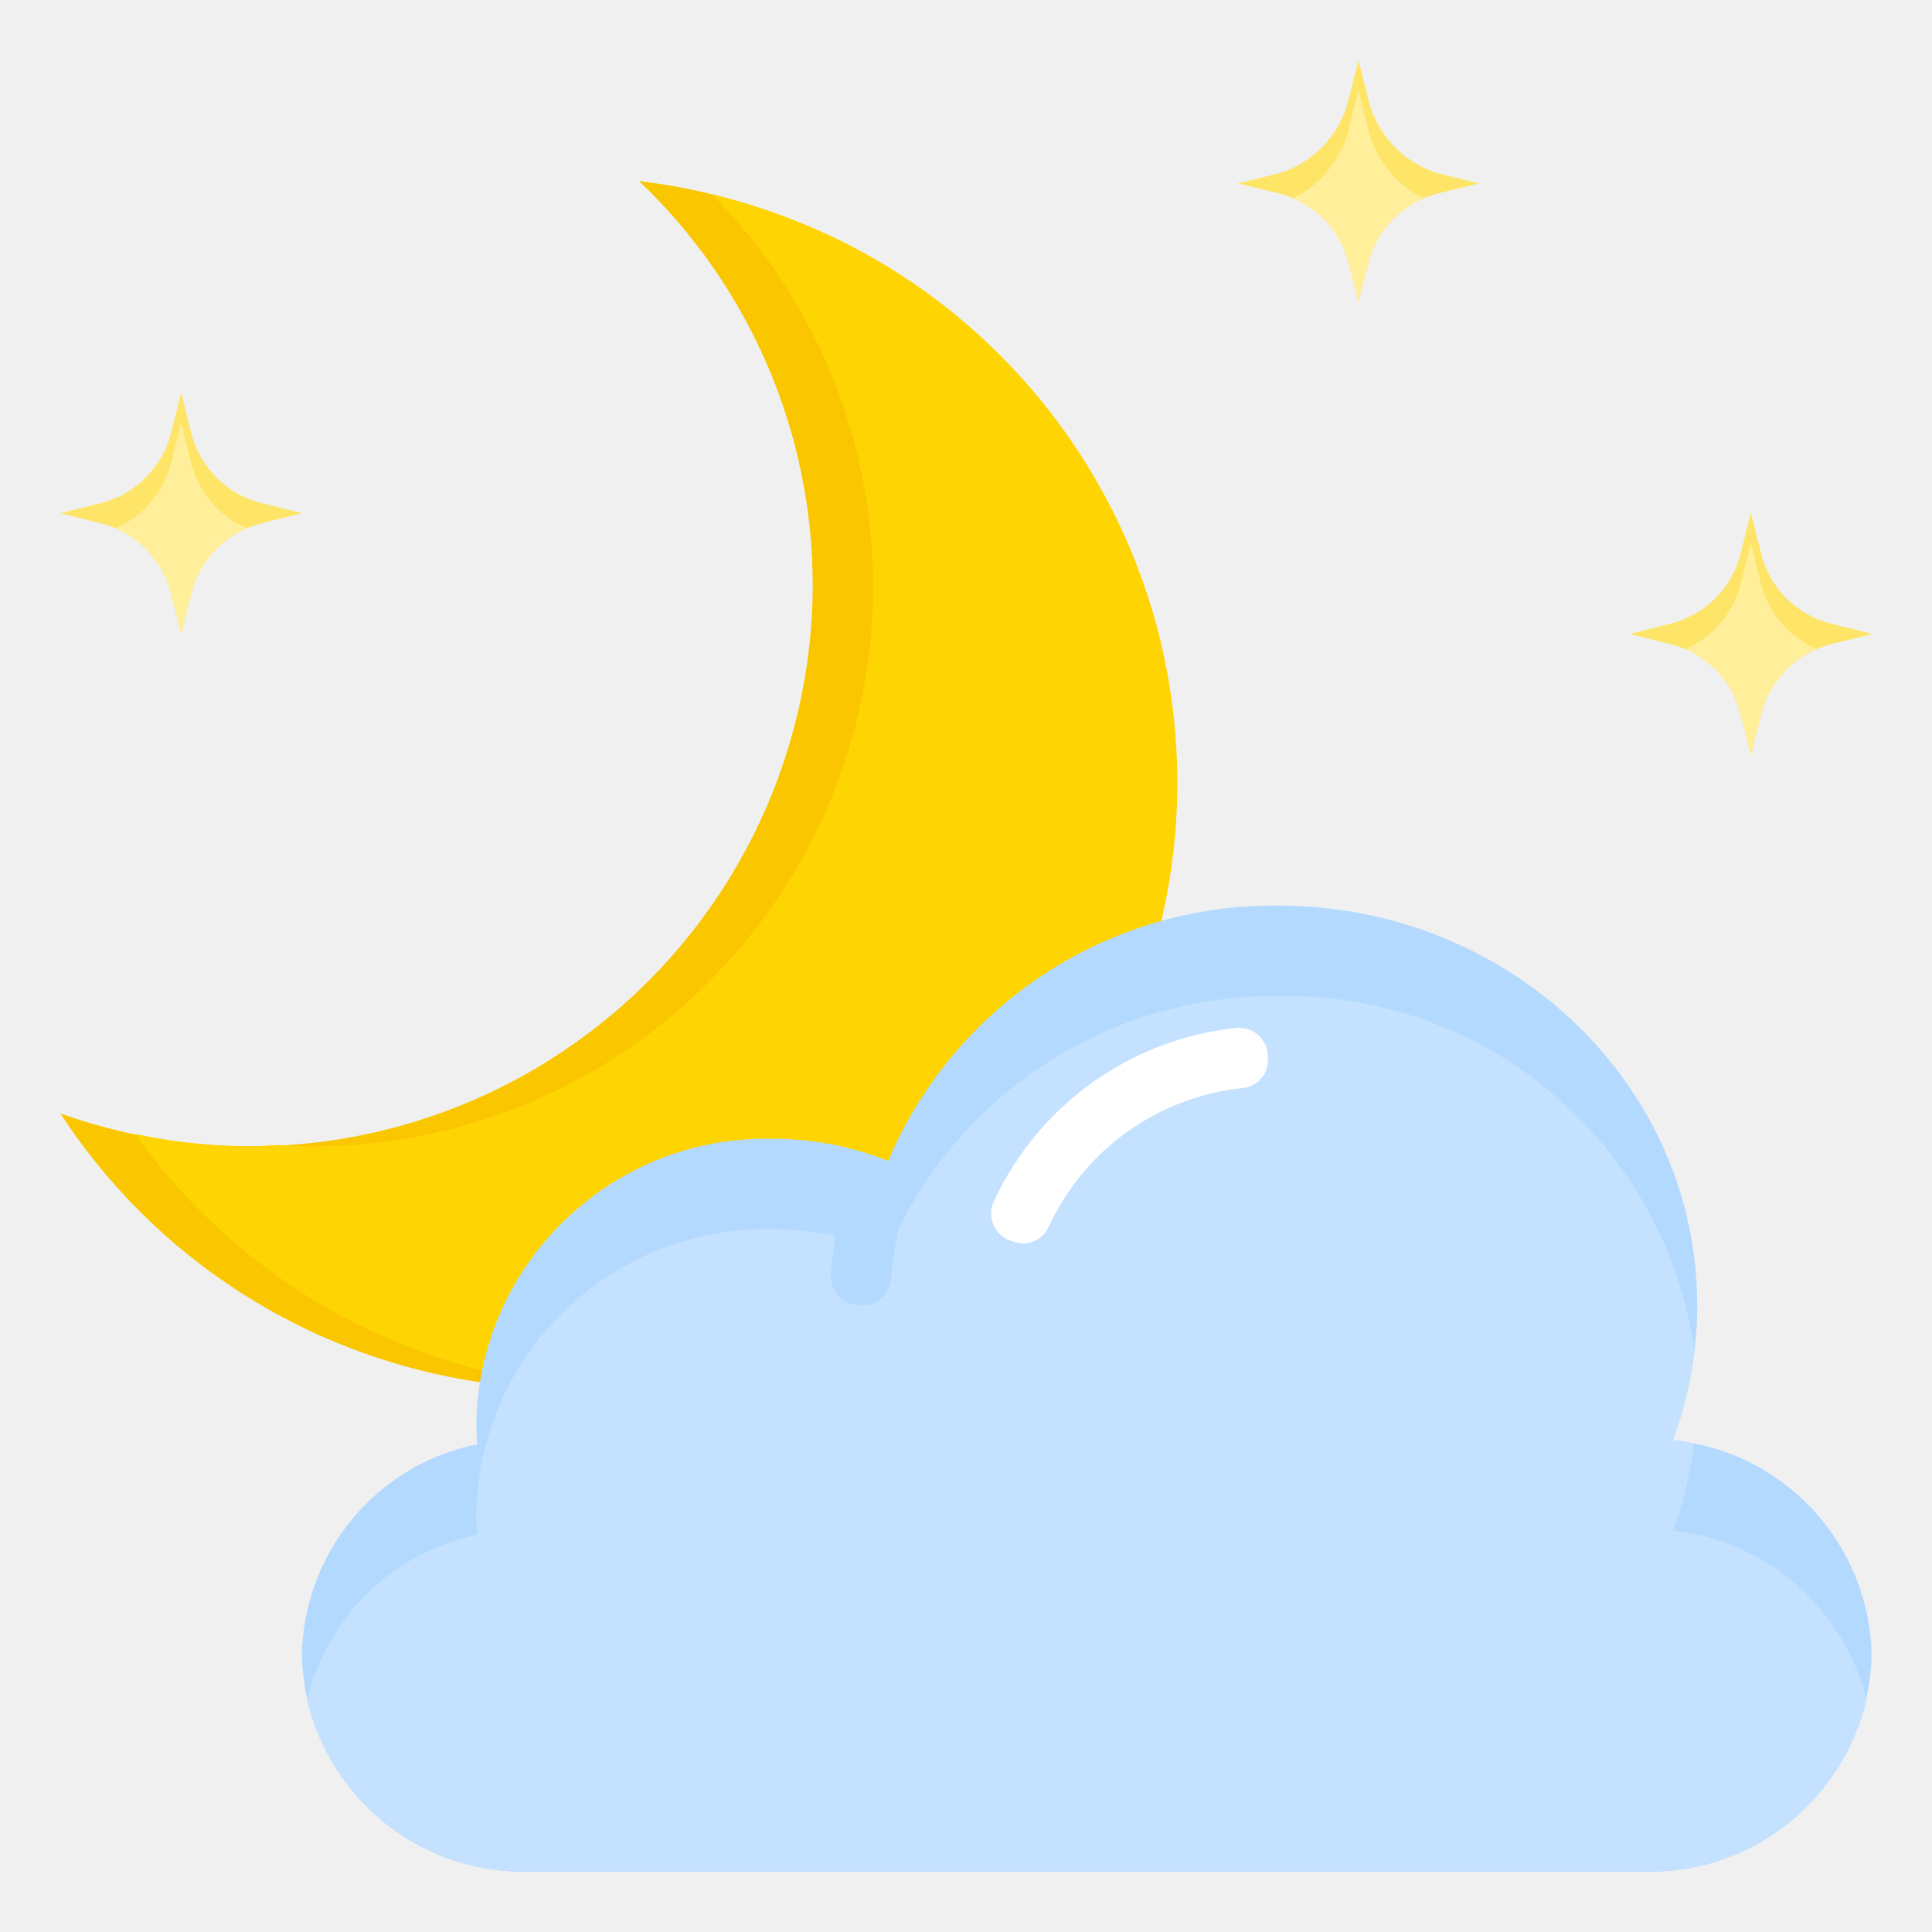
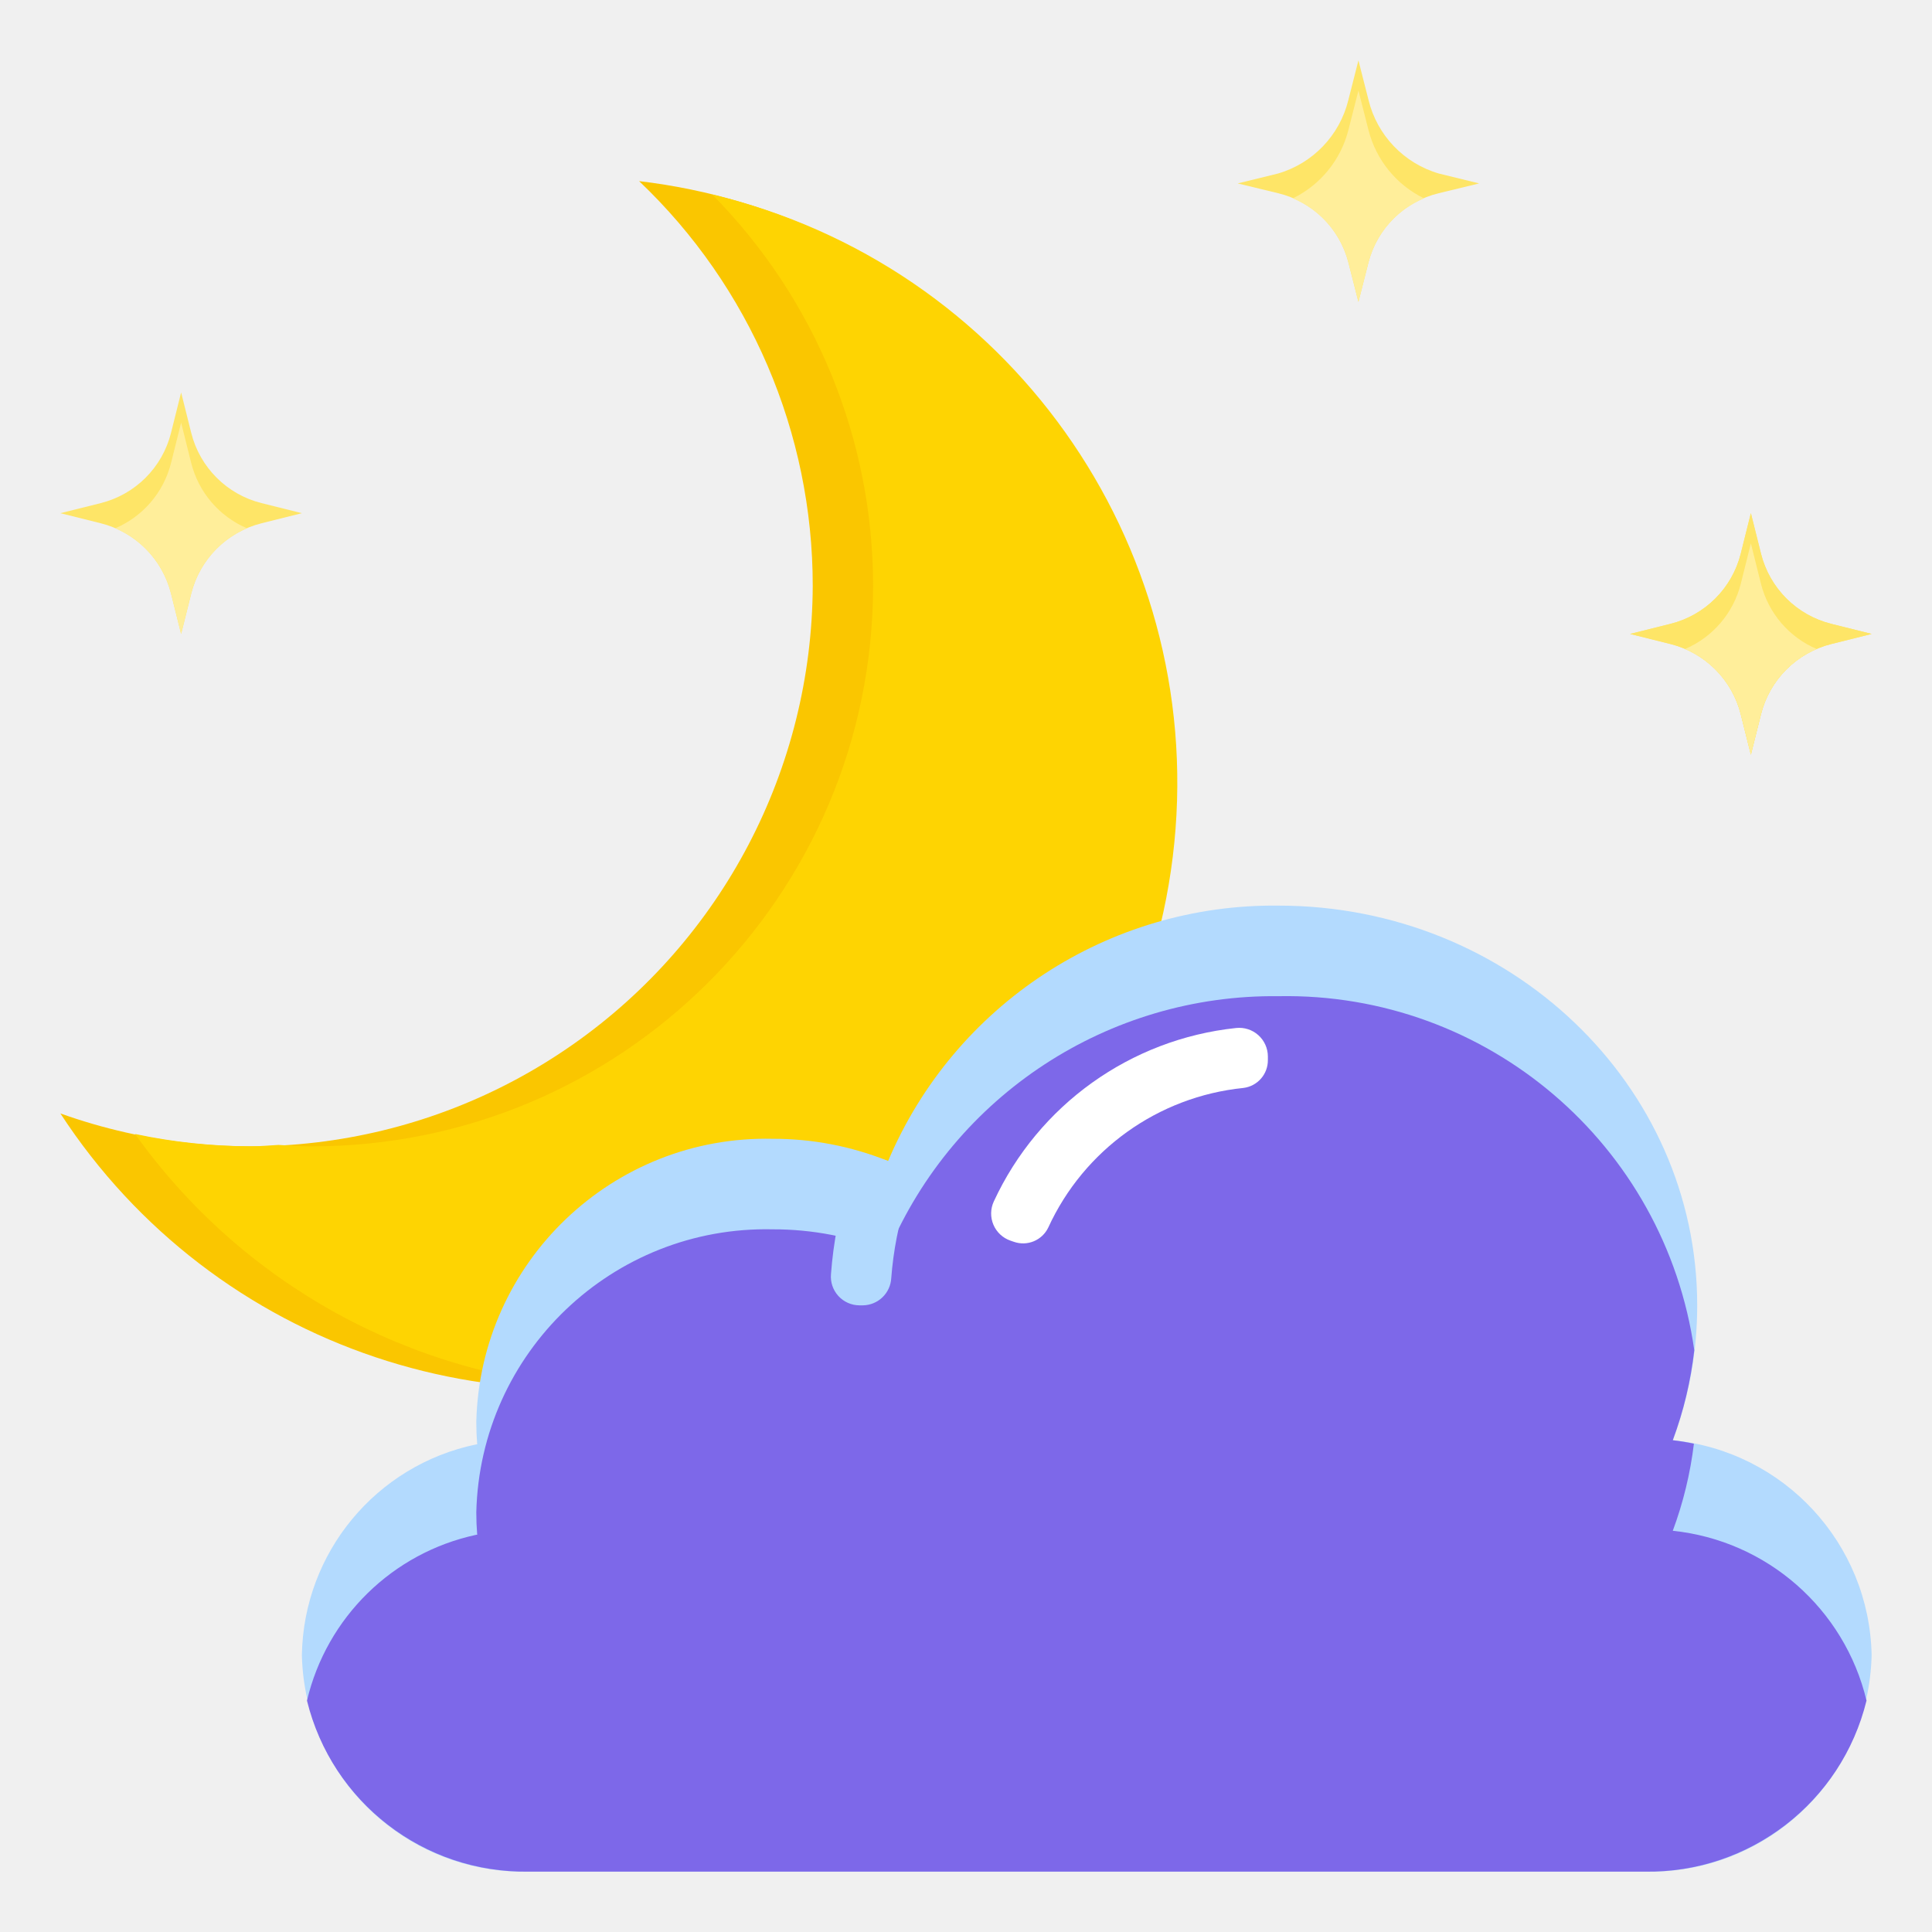
<svg xmlns="http://www.w3.org/2000/svg" height="512" viewBox="0 0 64 64" width="512">
  <g id="Layer_20" data-name="Layer 20">
    <path d="m2 36.884a18.642 18.642 0 0 0 24.923-17.47 18.48 18.48 0 0 0 -5.752-13.414 20.069 20.069 0 1 1 -19.171 30.884z" fill="#fac600" />
    <path d="m19.648 45.961a20.035 20.035 0 0 0 3.946-39.516 18.446 18.446 0 0 1 5.329 12.969 18.59 18.59 0 0 1 -18.623 18.56c-.362 0-.717-.026-1.075-.047-.308.016-.612.047-.925.047a18.691 18.691 0 0 1 -3.826-.409 20.111 20.111 0 0 0 15.174 8.396z" fill="#fed402" />
    <path d="m29.42 38.46a13.871 13.871 0 0 1 12.936-8.46c7.658 0 13.866 5.928 13.866 13.241a12.681 12.681 0 0 1 -.809 4.468 7.3 7.3 0 0 1 6.587 7.119 7.347 7.347 0 0 1 -7.511 7.172h-36.978a7.347 7.347 0 0 1 -7.511-7.172 7.253 7.253 0 0 1 5.777-6.981h.031q-.03-.367-.03-.742a9.608 9.608 0 0 1 9.822-9.381 10.178 10.178 0 0 1 3.822.737z" fill="#b3dafe" />
-     <path d="m10.169 56.336a7.44 7.44 0 0 0 7.342 5.664h36.978a7.439 7.439 0 0 0 7.342-5.666 7.388 7.388 0 0 0 -6.418-5.625 12.656 12.656 0 0 0 .7-2.885q-.343-.073-.7-.115a12.643 12.643 0 0 0 .712-2.981 13.65 13.65 0 0 0 -13.769-11.728 13.871 13.871 0 0 0 -12.936 8.46 10.178 10.178 0 0 0 -3.822-.737 9.608 9.608 0 0 0 -9.82 9.377q0 .375.03.742h-.031a7.346 7.346 0 0 0 -5.608 5.494z" fill="#c4e2ff" />
+     <path d="m10.169 56.336a7.44 7.44 0 0 0 7.342 5.664h36.978a7.439 7.439 0 0 0 7.342-5.666 7.388 7.388 0 0 0 -6.418-5.625 12.656 12.656 0 0 0 .7-2.885q-.343-.073-.7-.115a12.643 12.643 0 0 0 .712-2.981 13.65 13.65 0 0 0 -13.769-11.728 13.871 13.871 0 0 0 -12.936 8.46 10.178 10.178 0 0 0 -3.822-.737 9.608 9.608 0 0 0 -9.82 9.377q0 .375.03.742h-.031a7.346 7.346 0 0 0 -5.608 5.494z" fill="#7d68e9" />
    <path d="m28.585 43.241h-.118a.95.95 0 0 1 -.94-1.03 13.613 13.613 0 0 1 .615-3.158.95.95 0 0 1 1.258-.6l.109.045a.954.954 0 0 1 .531 1.19 11.6 11.6 0 0 0 -.516 2.651.954.954 0 0 1 -.939.902z" fill="#b3dafe" />
    <path d="m33.584 41.136-.111-.038a.95.95 0 0 1 -.551-1.3 10 10 0 0 1 8.025-5.744.95.95 0 0 1 1.053.94v.118a.924.924 0 0 1 -.814.928 8 8 0 0 0 -6.461 4.624.924.924 0 0 1 -1.141.472z" fill="#fff" />
    <path d="m45 2 .334 1.312a3.37 3.37 0 0 0 2.329 2.436l1.337.328-1.337.324a3.17 3.17 0 0 0 -2.329 2.284l-.334 1.316-.334-1.312a3.17 3.17 0 0 0 -2.329-2.288l-1.337-.324 1.337-.328a3.37 3.37 0 0 0 2.329-2.436z" fill="#fee567" />
    <path d="m45.334 4.312-.334-1.312-.334 1.312a3.466 3.466 0 0 1 -1.839 2.259 3.153 3.153 0 0 1 1.839 2.117l.334 1.312.334-1.312a3.153 3.153 0 0 1 1.839-2.117 3.466 3.466 0 0 1 -1.839-2.259z" fill="#ffee9a" />
    <path d="m58 17 .334 1.337a3.2 3.2 0 0 0 2.329 2.329l1.337.334-1.337.334a3.2 3.2 0 0 0 -2.329 2.329l-.334 1.337-.334-1.337a3.2 3.2 0 0 0 -2.329-2.329l-1.337-.334 1.337-.334a3.2 3.2 0 0 0 2.329-2.329z" fill="#fee567" />
    <path d="m58 17 .334 1.337a3.2 3.2 0 0 0 2.329 2.329l1.337.334-1.337.334a3.2 3.2 0 0 0 -2.329 2.329l-.334 1.337-.334-1.337a3.2 3.2 0 0 0 -2.329-2.329l-1.337-.334 1.337-.334a3.2 3.2 0 0 0 2.329-2.329z" fill="#fee567" />
    <path d="m58.334 19.337-.334-1.337-.334 1.337a3.2 3.2 0 0 1 -1.848 2.163 3.2 3.2 0 0 1 1.848 2.163l.334 1.337.334-1.337a3.2 3.2 0 0 1 1.848-2.163 3.2 3.2 0 0 1 -1.848-2.163z" fill="#ffee9a" />
    <path d="m6 13 .334 1.337a3.2 3.2 0 0 0 2.329 2.329l1.337.334-1.337.334a3.2 3.2 0 0 0 -2.329 2.329l-.334 1.337-.334-1.337a3.2 3.2 0 0 0 -2.329-2.329l-1.337-.334 1.337-.334a3.2 3.2 0 0 0 2.329-2.329z" fill="#fee567" />
    <path d="m6.334 15.337-.334-1.337-.334 1.337a3.2 3.2 0 0 1 -1.848 2.163 3.2 3.2 0 0 1 1.848 2.163l.334 1.337.334-1.337a3.2 3.2 0 0 1 1.848-2.163 3.2 3.2 0 0 1 -1.848-2.163z" fill="#ffee9a" />
  </g>
</svg>
